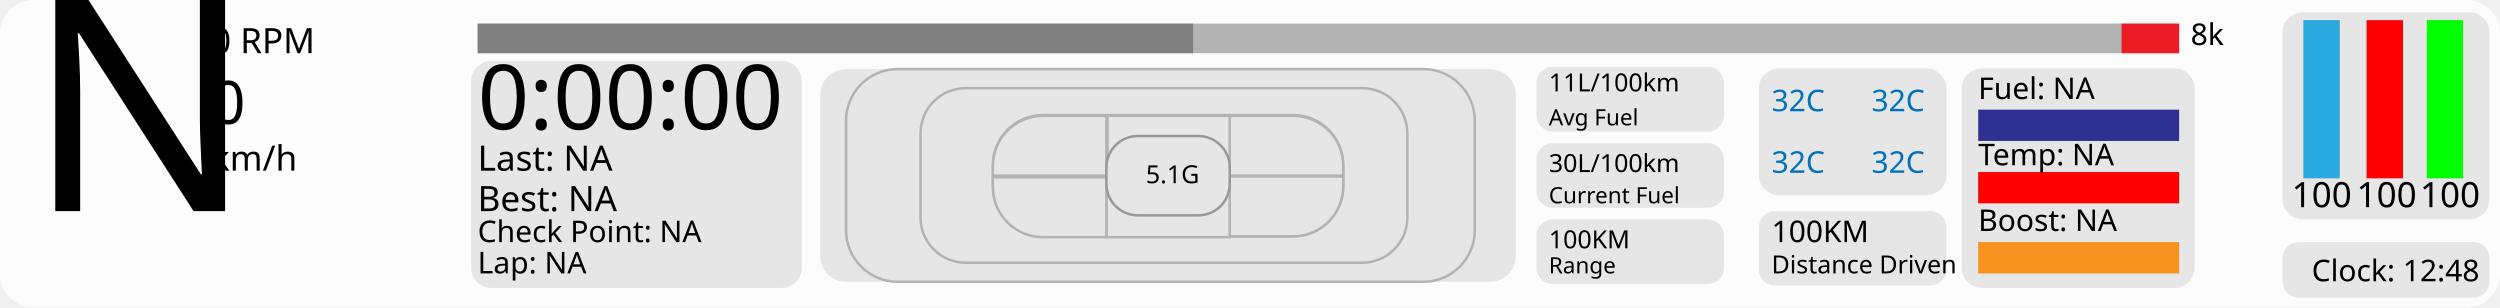
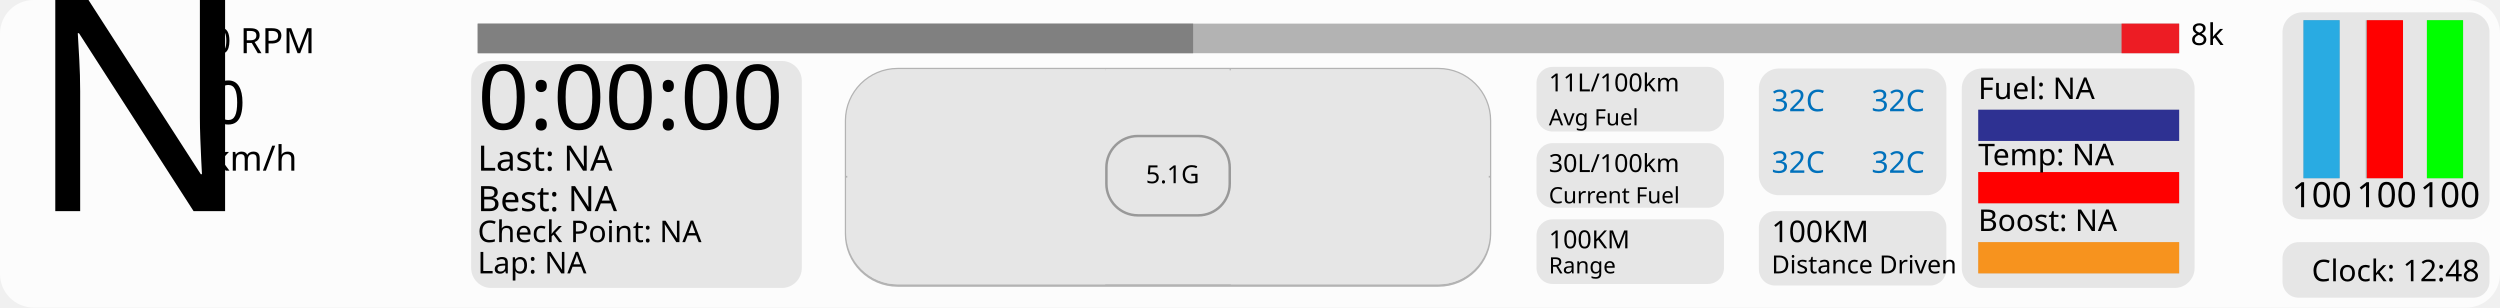
<svg xmlns="http://www.w3.org/2000/svg" version="1.1" id="app" x="0px" y="0px" viewBox="0 0 1000 123.03" style="enable-background:new 0 0 1000 123.03;" xml:space="preserve">
  <style type="text/css">
	.st0{opacity:0.79;fill:#FFFFFF;}
	.st1{fill:#B3B3B3;}
	.st2{fill:#E6E6E6;}
	.st3{fill:#0071BC;}
	.st4{font-family:'Calibri';}
	.st5{font-size:12px;}
	.st6{fill:#808080;}
	.st7{font-size:14px;}
	.st8{font-size:24px;}
	.st9{font-size:120px;}
	.st10{fill:#ED1C24;}
	.st11{fill:#29ABE2;}
	.st12{fill:#FF0000;}
	.st13{fill:#00FF00;}
	.st14{fill:#CCCCCC;}
	.st15{fill:#F7931E;}
	.st16{fill:#2E3192;}
	.st17{font-size:36px;}
	.st18{font-size:10px;}
	.st19{font-size:9px;}
	.st20{fill:#E6E6E6;stroke:#B3B3B3;stroke-miterlimit:10;}
	.st21{fill:#E6E6E6;stroke:#999999;stroke-miterlimit:10;}
</style>
  <path id="backgrond" class="st0" d="M986.54,123.03H13.46C6.03,123.03,0,117,0,109.57V13.46C0,6.03,6.03,0,13.46,0h973.08  c7.43,0,13.46,6.03,13.46,13.46v96.11C1000,117,993.97,123.03,986.54,123.03z" />
  <rect id="rpm" x="191.07" y="9.45" class="st1" width="680.59" height="11.84" />
  <g id="brake_x5F_temps">
    <path id="brake_x5F_temps_x5F_rec" class="st2" d="M770.58,78.09h-59.05c-4.4,0-7.98-3.57-7.98-7.98V35.39   c0-4.4,3.57-7.98,7.98-7.98h59.05c4.4,0,7.98,3.57,7.98,7.98v34.72C778.55,74.51,774.98,78.09,770.58,78.09z" />
    <text id="brake1" transform="matrix(1 0 0 1 708.622 44.4975)" class="st3 st4 st5">32C</text>
    <text id="brake3" transform="matrix(1 0 0 1 748.5831 69.1183)" class="st3 st4 st5">32C</text>
    <text id="brake2" transform="matrix(1 0 0 1 708.6223 69.1184)" class="st3 st4 st5">32C</text>
    <text id="brake0" transform="matrix(1 0 0 1 748.583 44.4974)" class="st3 st4 st5">32C</text>
  </g>
  <rect id="filler" x="191.07" y="9.45" class="st6" width="286.18" height="11.84" />
  <text id="max_x5F_rpm" transform="matrix(1 0 0 1 876.2633 18)" class="st4 st5">8k</text>
  <text id="units" transform="matrix(1 0 0 1 84.4457 68.2763)" class="st4 st7">km/h</text>
  <text id="speed" transform="matrix(1 0 0 1 84.4456 49.5788)" class="st4 st8">0</text>
  <text id="gear" transform="matrix(1 0 0 1 10.474 84.4477)" class="st4 st9">N</text>
  <text id="rpm_x5F_text" transform="matrix(1 0 0 1 84.4457 21.2893)" class="st4 st7">0 RPM</text>
  <rect id="top_x5F_rpm" x="848.63" y="9.45" class="st10" width="23.03" height="11.84" />
  <g id="pedals">
    <path id="pedals_x5F_rec" class="st2" d="M987.83,87.74h-66.85c-4.4,0-7.98-3.57-7.98-7.98V12.91c0-4.4,3.57-7.98,7.98-7.98h66.85   c4.4,0,7.98,3.57,7.98,7.98v66.85C995.8,84.17,992.23,87.74,987.83,87.74z" />
    <rect id="clutch" x="921.38" y="8.08" class="st1" width="14.47" height="63.22" />
    <rect id="gas" x="970.76" y="8.08" class="st1" width="14.47" height="63.22" />
    <rect id="brake" x="946.28" y="8.08" class="st1" width="14.47" height="63.22" />
    <rect id="clutch_x5F_filler_1_" x="921.38" y="8.08" transform="matrix(-1 -1.224647e-16 1.224647e-16 -1 1857.237 79.3748)" class="st11" width="14.47" height="63.22" />
    <rect id="brake_x5F_filler" x="946.74" y="8.08" transform="matrix(-1 -1.224647e-16 1.224647e-16 -1 1907.947 79.3747)" class="st12" width="14.47" height="63.22" />
    <rect id="gas_x5F_filler" x="970.76" y="8.08" transform="matrix(-1 -1.224647e-16 1.224647e-16 -1 1955.991 79.3748)" class="st13" width="14.47" height="63.22" />
    <text id="clutch_x5F_text" transform="matrix(1 0 0 1 916.6714 82.8876)" class="st4 st7">100</text>
    <text id="brake_x5F_text" transform="matrix(1 0 0 1 942.6429 82.8875)" class="st4 st7">100</text>
    <text id="gas_x5F_text" transform="matrix(1 0 0 1 967.999 82.8876)" class="st4 st7">100</text>
  </g>
  <g id="engine_x5F_info">
    <path id="engine_x5F_info_x5F_rec" class="st2" d="M869.86,115.18h-77.17c-4.4,0-7.98-3.57-7.98-7.98V35.39   c0-4.4,3.57-7.98,7.98-7.98h77.17c4.4,0,7.98,3.57,7.98,7.98v71.81C877.84,111.61,874.26,115.18,869.86,115.18z" />
    <rect id="temps_x5F_rec_1_" x="791.29" y="68.82" class="st14" width="80.37" height="12.5" />
    <rect id="boost_x5F_rec_1_" x="791.29" y="96.85" class="st14" width="80.37" height="12.5" />
    <rect id="fuel_x5F_rec_1_" x="791.29" y="43.88" class="st14" width="80.37" height="12.5" />
    <rect id="boost_x5F_filler_1_" x="791.29" y="96.85" class="st15" width="80.37" height="12.5" />
    <rect id="temps_x5F_filler_1_" x="791.29" y="68.82" class="st12" width="80.37" height="12.5" />
    <rect id="fuel_x5F_filler_1_" x="791.29" y="43.88" class="st16" width="80.37" height="12.5" />
    <text id="fuel_2_" transform="matrix(1 0 0 1 791.2897 39.6079)" class="st4 st5">Fuel: NA</text>
    <text id="temps_2_" transform="matrix(1 0 0 1 791.2897 66.0986)" class="st4 st5">Temp: NA</text>
    <text id="boost_2_" transform="matrix(1 0 0 1 791.2899 92.3883)" class="st4 st5">Boost: NA</text>
    <path id="engine_x5F_info_x5F_rec_1_" class="st2" d="M312.73,115.18H196.45c-4.4,0-7.98-3.57-7.98-7.98V32.37   c0-4.4,3.57-7.98,7.98-7.98h116.29c4.4,0,7.98,3.57,7.98,7.98v74.83C320.71,111.61,317.14,115.18,312.73,115.18z" />
  </g>
  <g id="lap_x5F_times">
    <text id="best_x5F_lap_x5F_time" transform="matrix(1 0 0 1 191.0658 84.4477)" class="st4 st7">Best: NA</text>
    <text id="last_x5F_lap_x5F_time" transform="matrix(1 0 0 1 191.0658 68.2762)" class="st4 st7">Last: NA</text>
    <text id="current" transform="matrix(1 0 0 1 191.0658 51.733)" class="st4 st17">0:00:00</text>
    <text id="lap" transform="matrix(1 0 0 1 191.0661 109.3485)" class="st4 st5">Lap: NA</text>
    <text transform="matrix(1 0 0 1 191.0656 96.8487)" class="st4 st5">Check Point: NA </text>
  </g>
  <path id="time_x5F_rec" class="st2" d="M989.34,119.08h-69.88c-3.57,0-6.46-2.89-6.46-6.46v-9.3c0-3.57,2.89-6.46,6.46-6.46h69.88  c3.57,0,6.46,2.89,6.46,6.46v9.3C995.8,116.18,992.91,119.08,989.34,119.08z" />
  <text id="time" transform="matrix(1 0 0 1 924.6711 112.4996)" class="st4 st5">Clock: 12:48</text>
  <g id="fuel_x5F_range">
    <path id="distance_x5F_driven" class="st2" d="M772.09,114.21h-62.07c-3.57,0-6.46-2.89-6.46-6.46V90.91   c0-3.57,2.89-6.46,6.46-6.46h62.07c3.57,0,6.46,2.89,6.46,6.46v16.84C778.55,111.32,775.66,114.21,772.09,114.21z" />
    <path id="current_x5F_fuelrec_1_" class="st2" d="M683.13,83.1h-62.07c-3.57,0-6.46-2.89-6.46-6.46V63.71   c0-3.57,2.89-6.46,6.46-6.46h62.07c3.57,0,6.46,2.89,6.46,6.46v12.93C689.59,80.21,686.7,83.1,683.13,83.1z" />
    <path id="average_x5F_fuel_x5F_rec" class="st2" d="M683.13,52.61h-62.07c-3.57,0-6.46-2.89-6.46-6.46V33.22   c0-3.57,2.89-6.46,6.46-6.46h62.07c3.57,0,6.46,2.89,6.46,6.46v12.93C689.59,49.72,686.7,52.61,683.13,52.61z" />
    <path id="range_x5F_rec" class="st2" d="M683.13,113.59h-62.07c-3.57,0-6.46-2.89-6.46-6.46V94.2c0-3.57,2.89-6.46,6.46-6.46h62.07   c3.57,0,6.46,2.89,6.46,6.46v12.93C689.59,110.7,686.7,113.59,683.13,113.59z" />
    <text transform="matrix(1 0 0 1 708.6219 109.3486)" class="st4 st18">Distance Driven</text>
    <text id="driven_x5F_distance" transform="matrix(1 0 0 1 708.6227 96.8485)" class="st4 st5">100KM</text>
    <text id="range_x5F_text" transform="matrix(1 0 0 1 619.5272 99.331)" class="st4 st18">100KM</text>
    <text transform="matrix(1 0 0 1 619.5273 109.3491)" class="st4 st19">Range</text>
    <text id="current_x5F_fuel_x5F_text" transform="matrix(1 0 0 1 619.5276 50.1345)" class="st4 st19">Avg Fuel</text>
    <text id="average_x5F_fuel_x5F_text" transform="matrix(1 0 0 1 619.5269 36.5523)" class="st4 st18">11L/100km</text>
    <text id="current_x5F_fuel" transform="matrix(1 0 0 1 619.5268 68.8157)" class="st4 st18">30L/100km</text>
    <text transform="matrix(1 0 0 1 619.5273 81.3159)" class="st4 st19">Current Fuel</text>
  </g>
  <g id="g-force-rec">
-     <path class="st2" d="M596.03,112.72H338.42c-5.71,0-10.34-4.63-10.34-10.34v-64.4c0-5.71,4.63-10.34,10.34-10.34h257.61   c5.71,0,10.34,4.63,10.34,10.34v64.4C606.37,108.09,601.74,112.72,596.03,112.72z" />
-     <path class="st20" d="M569.27,112.72h-210.2c-11.4,0-20.65-9.24-20.65-20.65V48.28c0-11.4,9.24-20.65,20.65-20.65h210.2   c11.4,0,20.65,9.24,20.65,20.65v43.79C589.92,103.47,580.68,112.72,569.27,112.72z" />
-     <path class="st20" d="M544.86,105.09H386.3c-9.99,0-18.09-8.1-18.09-18.09V53.35c0-9.99,8.1-18.09,18.09-18.09h158.55   c9.99,0,18.09,8.1,18.09,18.09V87C562.95,96.99,554.85,105.09,544.86,105.09z" />
-     <path class="st20" d="M517.27,94.52H417.18c-11.06,0-20.02-8.96-20.02-20.02v-8.46c0-11.06,8.96-20.02,20.02-20.02h100.09   c11.06,0,20.02,8.96,20.02,20.02v8.46C537.29,85.56,528.32,94.52,517.27,94.52z" />
    <g id="g-force-fillers">
-       <path id="rear-right-filler-1g" class="st20" d="M537.29,70.59l-45.39,0v23.94l25.37,0c11.06,0,20.02-8.96,20.02-20.02V70.59z" />
-       <rect id="front-filler-1g" x="442.98" y="46.34" class="st20" width="49.34" height="22.69" />
-       <rect id="rear-filler-1g" x="442.55" y="71.3" class="st20" width="49.34" height="23.56" />
-       <path id="front-right-filler-1g" class="st20" d="M537.29,70.27h-45.39V46.34h25.37c11.06,0,20.02,8.96,20.02,20.02V70.27z" />
-       <path id="rear-left-filler-1g" class="st20" d="M397.16,70.92l45.39,0l0,23.94l-25.37,0c-11.06,0-20.02-8.96-20.02-20.02V70.92z" />
-       <path id="front-left-filler-1g" class="st20" d="M397.16,70.27h45.39V46.34h-25.37c-11.06,0-20.02,8.96-20.02,20.02V70.27z" />
-     </g>
+ 	</g>
+     <path class="st20" d="M575.35,114.21H359.07c-11.4,0-20.65-9.24-20.65-20.65V48.28c0-11.4,9.24-20.65,20.65-20.65h216.28   c11.4,0,20.65,9.24,20.65,20.65v45.28C595.99,104.97,586.75,114.21,575.35,114.21z" />
+     <rect id="rear-filler-3g" x="442.34" y="103.1" class="st2" width="49.77" height="10.21" />
+     <rect id="front-filler-3g" x="442.09" y="27.63" class="st2" width="49.77" height="7.78" />
+     <path id="rear-left-filler-3g" class="st2" d="M338.42,71.03l103.67,0v42.71l-83.02,0c-11.4,0-20.65-9.24-20.65-20.65V71.03z" />
+     <path id="rear-right-filler-3g" class="st2" d="M595.99,71.03l-103.67,0l0,42.71l83.02,0c11.4,0,20.65-9.24,20.65-20.65   L595.99,71.03z" />
+     <path id="front-right-filler-3g" class="st2" d="M595.99,70.34H492.32V27.63h83.02c11.4,0,20.65,9.24,20.65,20.65V70.34z" />
+     <path id="front-left-filler-3g" class="st2" d="M338.42,70.34h103.67V27.63h-83.02c-11.4,0-20.65,9.24-20.65,20.65V70.34z" />
+     <path id="front-right-filler-2g_1_" class="st2" d="M547.65,35.49h-55.76v34.79h73.85V53.58   C565.74,43.59,557.64,35.49,547.65,35.49z" />
+     <rect id="rear-filler-2g" x="442.55" y="92.39" class="st2" width="49.77" height="12.74" />
+     <rect id="front-filler-2g" x="442.09" y="35.41" class="st2" width="49.77" height="10.27" />
+     <path id="rear-right-filler-2g" class="st2" d="M547.65,105.13h-55.33V70.34h73.42v16.69C565.74,97.03,557.64,105.13,547.65,105.13   z" />
+     <path id="rear-left-filler-2g" class="st2" d="M386.3,105.13h56.25V70.34h-74.34v16.69C368.21,97.03,376.31,105.13,386.3,105.13z" />
+     <path id="front-left-filler-2g" class="st2" d="M386.3,35.49h56.25v34.79h-74.34V53.58C368.21,43.59,376.31,35.49,386.3,35.49z" />
+     <path id="rear-right-filler-1g" class="st2" d="M537.08,70.75l-44.97,0v24.27l24.94,0c11.06,0,20.02-8.96,20.02-20.02V70.75z" />
+     <rect id="rear-filler-1g" x="442.55" y="71.3" class="st2" width="49.34" height="23.56" />
+     <rect id="front-filler-1g" x="442.98" y="46.34" class="st2" width="49.34" height="22.69" />
+     <path id="front-right-filler-1g" class="st2" d="M537.29,70.27h-45.39V46.34h25.37c11.06,0,20.02,8.96,20.02,20.02V70.27z" />
+     <path id="rear-left-filler-1g" class="st2" d="M397.16,70.92l45.39,0l0,23.94l-25.37,0c-11.06,0-20.02-8.96-20.02-20.02V70.92z" />
+     <path id="front-left-filler-1g" class="st2" d="M397.16,70.27h45.39V46.34h-25.37c-11.06,0-20.02,8.96-20.02,20.02V70.27z" />
    <path class="st21" d="M479.32,86.14h-24.19c-6.94,0-12.57-5.63-12.57-12.57v-6.59c0-6.94,5.63-12.57,12.57-12.57h24.19   c6.94,0,12.57,5.63,12.57,12.57v6.59C491.89,80.51,486.26,86.14,479.32,86.14z" />
    <text id="g-text" transform="matrix(1 0 0 1 458.3423 73.291)" class="st4 st18">5.1G</text>
  </g>
</svg>
